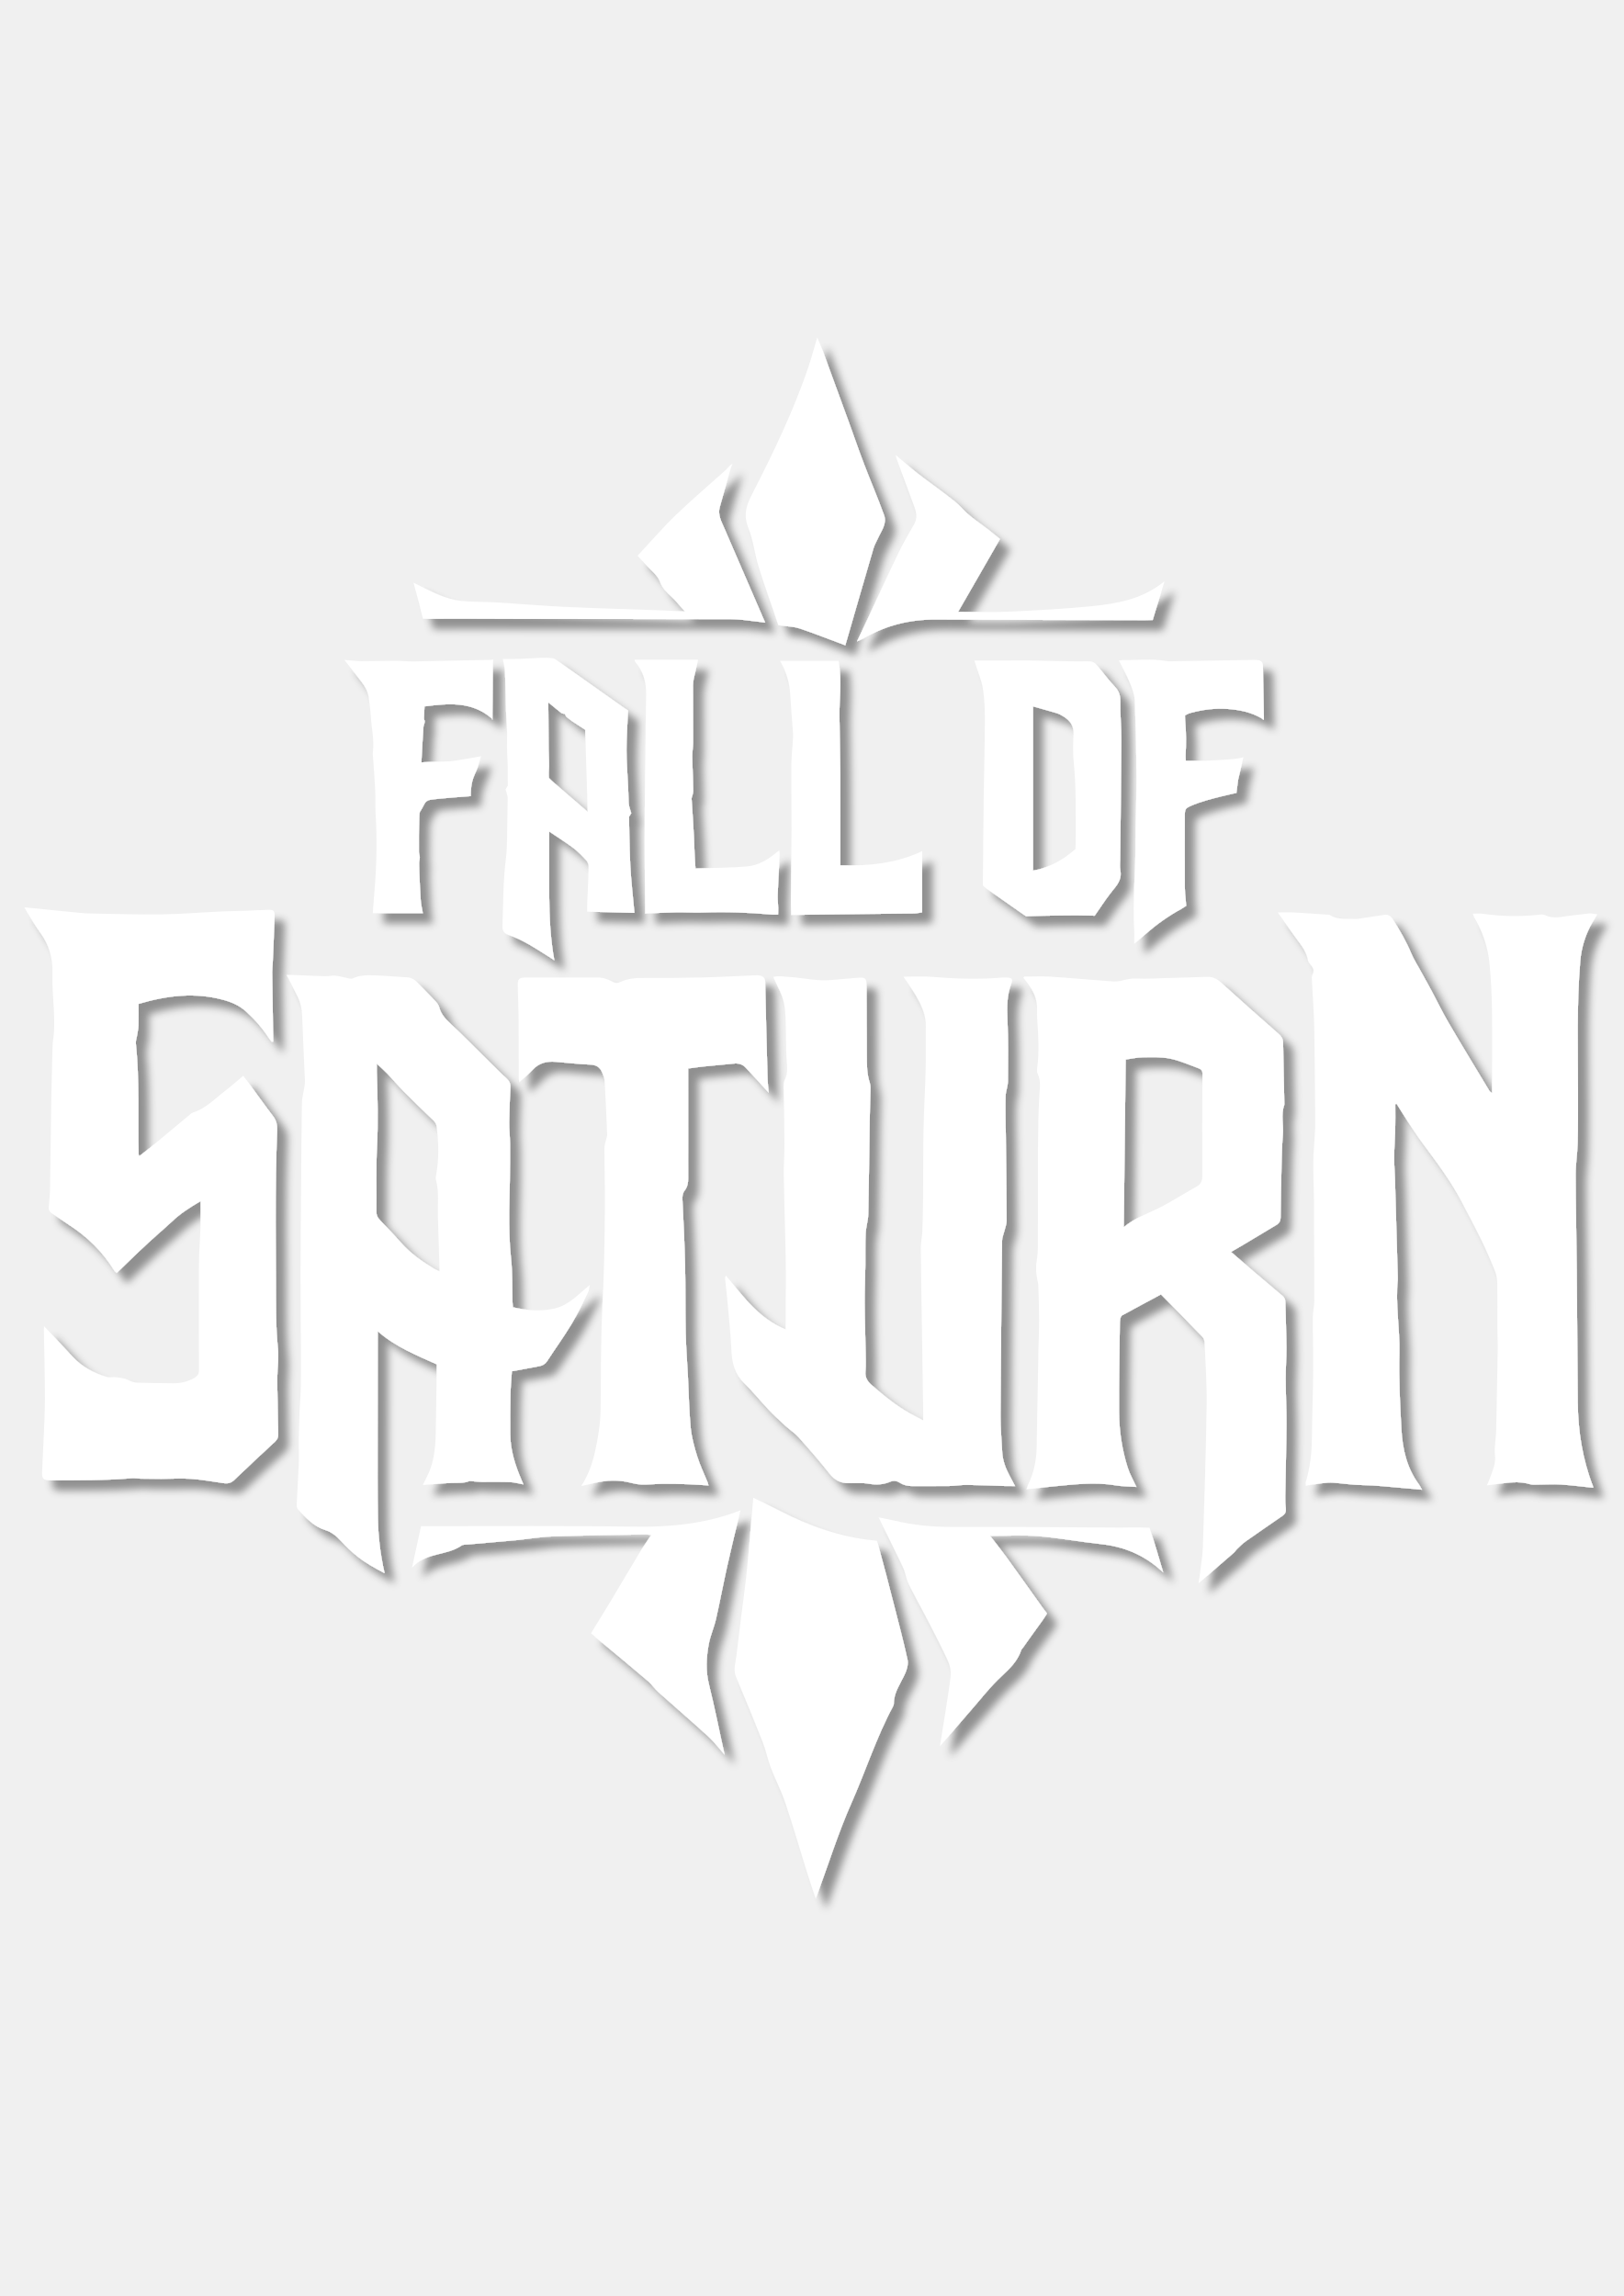
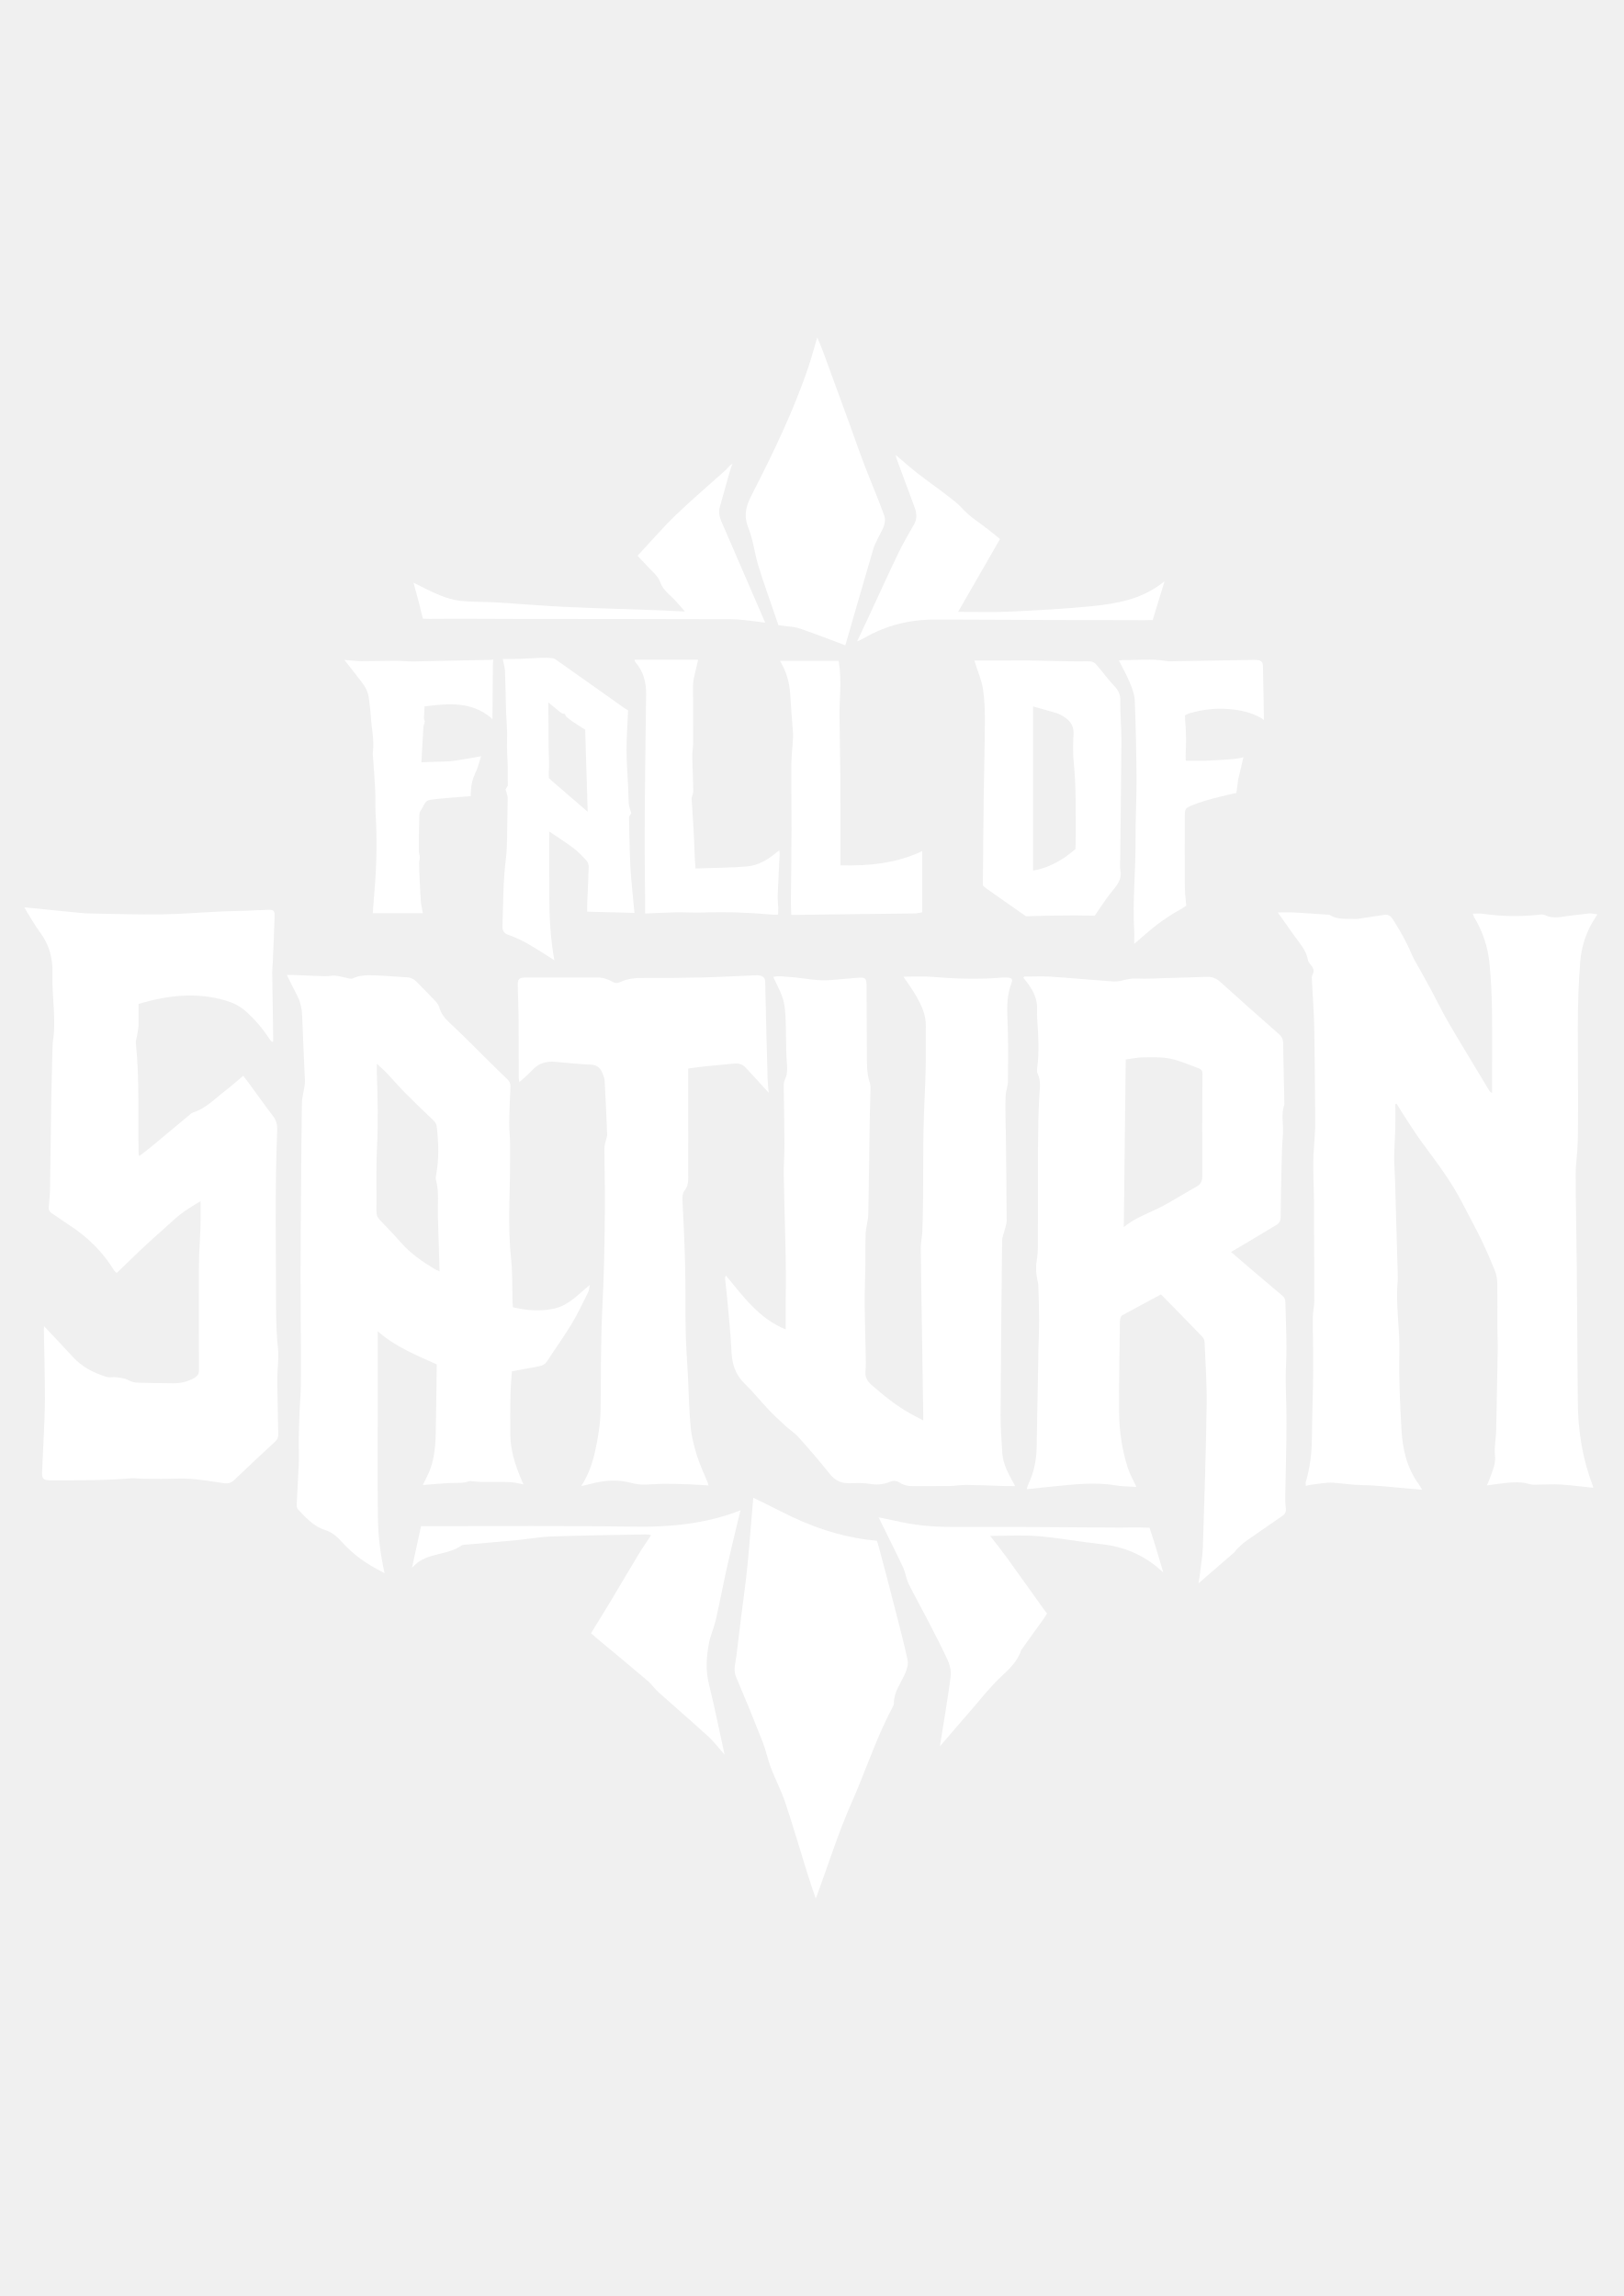
- <svg xmlns="http://www.w3.org/2000/svg" version="1.1" id="logo" style="z-index:30;width:100%;max-width:270px;position:absolute;filter:drop-shadow(5px 5px 2px rgb(0 0 0 / 0.4));opactity:0;" viewBox="0 0 793.701 1122.52">
+ <svg xmlns="http://www.w3.org/2000/svg" version="1.1" id="logo" viewBox="0 0 793.701 1122.52">
  <defs id="defs22">
    <clipPath clipPathUnits="userSpaceOnUse" id="clipPath34">
      <path d="M 0,841.89 H 595.276 V 0 H 0 Z" id="path32" />
    </clipPath>
    <clipPath clipPathUnits="userSpaceOnUse" id="clipPath118">
      <path d="M 0,595.276 H 841.89 V 0 H 0 Z" id="path116" />
    </clipPath>
    <clipPath clipPathUnits="userSpaceOnUse" id="clipPath202">
      <path d="M 0,841.89 H 595.276 V 0 H 0 Z" id="path200" />
    </clipPath>
  </defs>
  <g id="g26" transform="matrix(1.333333,0,0,-1.333333,0,1122.52)">
    <g id="g28">
      <g id="g30" clip-path="url(#clipPath34)">
        <g id="g36" transform="translate(511.54,436.9806)">
          <path d="m 0,0 c 0,-3.078 0.057,-6.158 -0.016,-9.234 -0.08,-3.379 -0.364,-6.754 -0.402,-10.133 -0.028,-2.531 0.224,-5.066 0.298,-7.6 0.357,-12.153 0.697,-24.306 1.042,-36.46 0.009,-0.307 0.03,-0.618 -0.001,-0.923 -0.923,-8.991 0.811,-17.917 0.583,-26.917 -0.235,-9.293 0.239,-18.618 0.751,-27.91 0.396,-7.191 1.941,-14.155 6.367,-20.143 0.393,-0.532 0.675,-1.146 1.184,-2.022 -2.485,0.222 -4.61,0.429 -6.739,0.599 -5.056,0.404 -10.111,1.037 -15.173,1.101 -3.552,0.045 -7.007,0.591 -10.506,0.864 -2.776,0.216 -5.622,-0.458 -8.434,-0.763 -0.526,-0.057 -1.039,-0.233 -1.725,-0.395 -0.03,0.527 -0.173,0.986 -0.06,1.369 1.527,5.191 2.202,10.482 2.25,15.897 0.072,8.313 0.407,16.623 0.48,24.935 0.059,6.538 -0.16,13.077 -0.146,19.615 0.005,1.984 0.547,3.967 0.551,5.95 0.021,9.009 -0.066,18.017 -0.106,27.025 -0.015,3.465 0.024,6.931 -0.023,10.397 -0.061,4.54 -0.28,9.08 -0.244,13.618 0.027,3.294 0.371,6.585 0.55,9.879 0.083,1.53 0.167,3.063 0.156,4.595 -0.093,11.549 -0.134,23.099 -0.351,34.646 -0.106,5.686 -0.563,11.364 -0.833,17.048 -0.039,0.836 -0.178,1.818 0.183,2.489 0.826,1.536 0.249,2.594 -0.716,3.707 -0.394,0.455 -0.836,1.003 -0.93,1.563 -0.65,3.915 -3.428,6.6 -5.512,9.676 -1.704,2.513 -3.513,4.953 -5.584,7.858 2.322,0 4.281,0.083 6.231,-0.018 3.839,-0.197 7.672,-0.495 11.507,-0.756 0.461,-0.032 1.014,0.058 1.363,-0.164 2.916,-1.854 6.197,-1.287 9.357,-1.44 1.042,-0.051 2.103,0.229 3.152,0.384 2.497,0.368 4.992,0.754 7.488,1.127 1.384,0.207 2.292,-0.379 3.047,-1.555 2.616,-4.078 5.015,-8.258 6.89,-12.743 0.794,-1.9 1.922,-3.662 2.917,-5.476 1.436,-2.618 2.919,-5.211 4.33,-7.842 2.138,-3.986 4.094,-8.077 6.376,-11.977 C 24.4,21.583 29.409,13.388 34.357,5.158 34.58,4.786 34.854,4.445 35.478,4.145 v 2.844 c 10e-4,9.238 0.103,18.476 -0.038,27.711 -0.085,5.606 -0.346,11.226 -0.892,16.804 -0.595,6.088 -2.458,11.85 -5.671,17.121 -0.184,0.301 -0.239,0.68 -0.434,1.26 1.32,0 2.46,0.139 3.557,-0.022 6.892,-1.013 13.79,-1.111 20.709,-0.35 0.68,0.074 1.49,0.176 2.052,-0.107 3.314,-1.667 6.643,-0.492 9.962,-0.179 2.14,0.202 4.266,0.566 6.409,0.74 0.852,0.07 1.731,-0.178 2.962,-0.324 C 73.349,68.45 72.81,67.638 72.321,66.796 69.74,62.348 68.24,57.579 67.813,52.432 66.464,36.217 67.005,19.976 67.003,3.742 c 0,-6.006 0.022,-12.014 -0.135,-18.016 -0.1,-3.832 -0.749,-7.658 -0.738,-11.485 0.031,-11.544 0.301,-23.087 0.409,-34.632 0.152,-16.32 0.21,-32.641 0.371,-48.961 0.105,-10.517 1.713,-20.781 5.545,-30.633 0.076,-0.196 0.073,-0.421 0.108,-0.643 -3.997,0.413 -7.946,0.935 -11.912,1.191 -2.746,0.176 -5.515,-0.025 -8.274,-0.03 -0.998,-0.002 -2.061,-0.135 -2.982,0.151 -4.048,1.254 -8.076,0.541 -12.114,0.067 -1.128,-0.132 -2.252,-0.303 -3.682,-0.498 0.492,1.219 0.939,2.239 1.319,3.284 0.902,2.488 1.964,4.826 1.628,7.72 -0.332,2.856 0.336,5.818 0.423,8.737 0.161,5.46 0.219,10.923 0.321,16.384 0.093,4.917 0.218,9.834 0.271,14.751 0.023,2.229 -0.131,4.459 -0.139,6.689 -0.02,5.468 0.053,10.937 -0.033,16.404 -0.024,1.504 -0.223,3.1 -0.774,4.482 -1.56,3.913 -3.233,7.791 -5.071,11.581 -2.209,4.554 -4.65,8.995 -6.963,13.5 -4.023,7.837 -9.314,14.823 -14.537,21.864 -2.008,2.706 -3.821,5.559 -5.678,8.376 C 3.029,-3.946 1.768,-1.868 0.472,0.188 0.314,0.125 0.157,0.063 0,0" style="fill:#FFFFFF;fill-opacity:1;fill-rule:nonzero;stroke:none" id="path38" />
        </g>
        <g id="g40" transform="translate(412.709,453.3859)">
          <path d="m 0,0 c -0.235,-20.567 -0.467,-40.739 -0.704,-61.44 4.013,3.307 8.511,4.845 12.737,6.933 4.739,2.343 9.17,5.304 13.821,7.841 1.723,0.939 2.228,2.073 2.217,4.004 -0.07,12.469 -0.019,24.938 0.07,37.408 0.008,1.192 -0.513,1.716 -1.423,2.042 C 23.263,-1.973 19.867,-0.4 16.303,0.321 13.038,0.982 9.582,0.836 6.213,0.795 4.119,0.769 2.03,0.275 0,0 m -37.152,30.417 c 3.214,0 6.441,0.174 9.643,-0.035 7.514,-0.49 15.014,-1.199 22.526,-1.733 1.336,-0.095 2.752,0.043 4.041,0.398 1.713,0.471 3.34,0.746 5.169,0.647 3.37,-0.183 6.765,0.077 10.15,0.169 5.08,0.138 10.16,0.254 15.237,0.455 2.05,0.081 3.641,-0.562 5.187,-1.966 7.005,-6.363 14.09,-12.64 21.203,-18.881 1.068,-0.937 1.684,-1.86 1.706,-3.307 0.115,-7.379 0.294,-14.758 0.448,-22.136 0.005,-0.231 0.041,-0.482 -0.033,-0.689 -1.285,-3.588 -0.185,-7.284 -0.499,-10.922 -0.311,-3.598 -0.392,-7.219 -0.48,-10.832 -0.16,-6.465 -0.28,-12.931 -0.343,-19.398 -0.014,-1.314 -0.496,-2.201 -1.573,-2.845 -4.148,-2.486 -8.293,-4.977 -12.446,-7.456 -1.317,-0.787 -2.651,-1.545 -4.18,-2.434 2.848,-2.451 5.564,-4.806 8.299,-7.14 3.511,-2.994 7.026,-5.982 10.564,-8.943 0.779,-0.652 1.055,-1.406 1.075,-2.406 0.108,-5.536 0.347,-11.071 0.388,-16.609 0.028,-3.763 -0.294,-7.528 -0.28,-11.292 0.024,-5.617 0.328,-11.234 0.292,-16.85 -0.054,-8.695 -0.306,-17.39 -0.444,-26.085 -0.024,-1.536 -0.008,-3.09 0.193,-4.608 0.163,-1.238 -0.197,-2.117 -1.165,-2.789 -4.482,-3.11 -8.993,-6.18 -13.449,-9.329 -1.166,-0.824 -2.189,-1.856 -3.238,-2.836 -0.445,-0.415 -0.729,-1.008 -1.186,-1.406 -4.225,-3.68 -8.472,-7.337 -12.963,-11.215 0.16,1.008 0.32,1.832 0.417,2.664 0.418,3.582 1.067,7.159 1.183,10.751 0.561,17.305 1.116,34.613 1.379,51.924 0.116,7.676 -0.442,15.363 -0.759,23.043 -0.028,0.697 -0.354,1.541 -0.833,2.037 -4.957,5.144 -9.973,10.231 -15.144,15.508 -4.765,-2.556 -9.495,-5.072 -14.191,-7.649 -0.375,-0.206 -0.652,-0.801 -0.745,-1.261 -0.15,-0.747 -0.14,-1.532 -0.148,-2.302 -0.115,-10.697 -0.366,-21.396 -0.277,-32.094 0.057,-6.851 1.079,-13.641 3.157,-20.196 0.755,-2.383 2.05,-4.593 3.197,-7.094 -2.652,0.19 -5.252,0.168 -7.778,0.594 -7.62,1.286 -15.173,0.31 -22.741,-0.403 -3.12,-0.294 -6.235,-0.648 -9.706,-1.012 0.283,0.908 0.372,1.398 0.58,1.829 2.034,4.223 2.977,8.694 3.062,13.36 0.222,12.159 0.431,24.318 0.66,36.476 0.063,3.388 0.259,6.774 0.247,10.16 -0.014,4.291 -0.165,8.581 -0.291,12.871 -0.021,0.683 -0.203,1.364 -0.341,2.038 -0.462,2.273 -0.697,4.518 -0.274,6.863 0.366,2.028 0.438,4.129 0.445,6.198 0.039,11.63 -0.031,23.261 0.04,34.89 0.04,6.617 0.117,13.242 0.51,19.844 0.159,2.691 0.627,5.262 -0.637,7.819 -0.311,0.63 -0.242,1.525 -0.142,2.27 0.776,5.838 0.389,11.67 0.007,17.506 -0.08,1.228 -0.137,2.467 -0.072,3.693 0.196,3.667 -1.258,6.733 -3.355,9.581 -0.536,0.727 -1.109,1.426 -1.664,2.139 0.124,0.142 0.248,0.284 0.372,0.426" style="fill:#FFFFFF;fill-opacity:1;fill-rule:nonzero;stroke:none" id="path42" />
        </g>
        <g id="g44" transform="translate(16.1504,355.6036)">
          <path d="m 0,0 c 3.603,-3.838 7.065,-7.428 10.413,-11.12 3.424,-3.777 7.745,-6.017 12.509,-7.469 1.127,-0.344 2.452,0.025 3.66,-0.136 1.414,-0.187 2.932,-0.338 4.159,-0.978 1.209,-0.63 2.359,-0.993 3.681,-1.014 4.308,-0.068 8.616,-0.21 12.924,-0.215 2.716,-0.004 5.331,0.569 7.728,1.948 1.148,0.66 1.736,1.465 1.728,2.936 -0.069,12.859 -0.099,25.719 -0.018,38.577 0.03,4.762 0.434,9.52 0.584,14.282 0.089,2.831 0.016,5.668 0.016,9.038 -4.053,-2.37 -7.483,-4.598 -10.492,-7.47 -1.886,-1.8 -3.892,-3.474 -5.826,-5.224 -1.937,-1.754 -3.874,-3.509 -5.77,-5.305 -2.893,-2.744 -5.75,-5.524 -8.673,-8.336 -0.456,0.435 -0.725,0.605 -0.874,0.848 -4.247,6.95 -9.906,12.487 -16.747,16.866 -2.068,1.324 -4.025,2.823 -6.104,4.13 -1.004,0.633 -1.269,1.41 -1.17,2.501 0.191,2.143 0.424,4.29 0.461,6.439 0.191,11.31 0.315,22.622 0.488,33.933 0.071,4.614 0.2,9.227 0.312,13.84 0.042,1.753 0.109,3.504 0.162,5.256 0.005,0.154 -0.026,0.312 0,0.461 1.46,8.421 -0.32,16.833 -0.057,25.235 0.179,5.731 -1.111,10.749 -4.527,15.337 -1.741,2.339 -3.174,4.909 -4.737,7.38 -0.31,0.49 -0.578,1.009 -1.044,1.831 5.846,-0.578 11.335,-1.132 16.826,-1.658 2.371,-0.227 4.745,-0.526 7.122,-0.573 8.849,-0.174 17.701,-0.431 26.547,-0.321 6.991,0.086 13.975,0.688 20.965,1.016 3.381,0.159 6.769,0.199 10.153,0.319 2.612,0.092 5.222,0.279 7.834,0.319 1.935,0.03 2.351,-0.335 2.293,-2.298 -0.172,-5.842 -0.451,-11.681 -0.697,-17.521 -0.042,-0.997 -0.195,-1.993 -0.183,-2.988 0.103,-7.849 0.233,-15.699 0.352,-23.547 0.01,-0.648 10e-4,-1.296 10e-4,-1.944 -0.152,-0.04 -0.305,-0.08 -0.458,-0.119 -0.315,0.368 -0.68,0.703 -0.938,1.107 -2.379,3.722 -5.249,7.031 -8.505,9.994 -2.312,2.103 -5.088,3.377 -8.092,4.219 -10.587,2.965 -20.959,1.688 -31.356,-1.399 0,-2.701 0.054,-5.304 -0.024,-7.903 -0.036,-1.211 -0.32,-2.415 -0.506,-3.62 -0.152,-0.985 -0.556,-1.991 -0.456,-2.947 1.422,-13.583 0.681,-27.218 1.02,-40.825 0.003,-0.115 0.135,-0.228 0.287,-0.467 1.444,1.125 2.908,2.209 4.31,3.369 4.681,3.877 9.339,7.783 14.012,11.67 0.411,0.341 0.835,0.749 1.323,0.902 4.718,1.476 8.003,5.071 11.767,7.942 2.238,1.707 4.334,3.599 6.635,5.527 0.601,-0.783 1.255,-1.6 1.873,-2.444 3.044,-4.154 6.022,-8.359 9.143,-12.454 1.214,-1.592 1.504,-3.264 1.435,-5.165 C 85.28,66.612 85.118,61.46 85.04,56.308 84.948,50.227 84.926,44.144 84.927,38.062 84.928,30.994 84.978,23.928 85.023,16.86 85.077,8.486 84.883,0.116 85.768,-8.248 c 0.368,-3.478 -0.212,-7.048 -0.255,-10.576 -0.036,-2.995 0.082,-5.991 0.132,-8.988 0.066,-3.925 0.097,-7.852 0.22,-11.776 0.037,-1.188 -0.374,-2.014 -1.229,-2.806 -4.966,-4.6 -9.938,-9.195 -14.801,-13.902 -1.195,-1.157 -2.368,-1.504 -3.921,-1.277 -4.028,0.588 -8.051,1.312 -12.103,1.601 -3.589,0.257 -7.215,-0.017 -10.824,-0.024 -2.524,-0.004 -5.048,0.033 -7.571,0.083 -1.074,0.02 -2.157,0.257 -3.216,0.165 -9.741,-0.842 -19.504,-0.747 -29.265,-0.797 -0.385,-0.002 -0.771,0.001 -1.154,0.034 -2.043,0.178 -2.562,0.676 -2.5,2.763 0.102,3.459 0.33,6.913 0.466,10.372 0.221,5.61 0.575,11.223 0.575,16.834 C 0.323,-18.021 0.067,-9.501 -0.076,-0.98 -0.08,-0.754 -0.042,-0.526 0,0" style="fill:#FFFFFF;fill-opacity:1;fill-rule:nonzero;stroke:none" id="path46" />
        </g>
        <g id="g48" transform="translate(138.144,451.838)">
          <path d="m 0,0 c 0,-1.409 -0.023,-2.221 0.003,-3.032 0.297,-9.141 0.541,-18.27 0.077,-27.428 -0.401,-7.904 -0.127,-15.842 -0.214,-23.764 -0.014,-1.253 0.363,-2.15 1.229,-3.042 2.623,-2.701 5.228,-5.425 7.712,-8.254 3.5,-3.986 7.758,-6.973 12.253,-9.676 0.559,-0.335 1.18,-0.566 1.949,-0.928 -0.214,6.925 -0.439,13.606 -0.619,20.289 -0.119,4.439 0.485,8.913 -0.712,13.303 -0.155,0.563 -0.044,1.234 0.07,1.832 1.093,5.725 0.891,11.463 0.285,17.218 -0.119,1.137 -0.483,1.966 -1.341,2.776 -3.632,3.429 -7.219,6.908 -10.734,10.455 C 7.855,-8.129 5.946,-5.818 3.89,-3.649 2.804,-2.504 1.59,-1.482 0,0 m -33.008,32.554 c 1.014,0 1.756,0.025 2.494,-0.004 3.843,-0.151 7.684,-0.348 11.527,-0.455 1.22,-0.034 2.456,0.293 3.668,0.212 1.272,-0.085 2.521,-0.478 3.785,-0.704 0.884,-0.159 1.961,-0.649 2.634,-0.328 2.937,1.406 6.022,1.182 9.077,1.091 C 3.788,32.258 7.39,31.875 11,31.701 c 1.584,-0.077 2.748,-0.758 3.805,-1.869 2.07,-2.177 4.237,-4.26 6.292,-6.45 0.723,-0.77 1.535,-1.66 1.786,-2.631 0.651,-2.515 2.173,-4.229 4.034,-5.955 4.683,-4.345 9.146,-8.927 13.702,-13.41 2.304,-2.268 4.566,-4.585 6.951,-6.764 0.995,-0.91 1.494,-1.817 1.429,-3.176 -0.208,-4.305 -0.409,-8.613 -0.461,-12.922 -0.032,-2.604 0.299,-5.211 0.321,-7.817 0.039,-4.464 -0.011,-8.929 -0.072,-13.393 -0.053,-3.845 -0.226,-7.691 -0.249,-11.538 -0.034,-5.766 0.064,-11.511 0.688,-17.275 0.569,-5.263 0.375,-10.606 0.526,-15.914 0.018,-0.601 0.094,-1.199 0.149,-1.877 5.147,-1.185 10.178,-1.631 15.337,-0.429 5.353,1.247 8.66,5.282 12.831,8.573 -0.195,-0.9 -0.218,-1.885 -0.616,-2.684 -1.948,-3.911 -3.805,-7.889 -6.057,-11.623 -2.774,-4.598 -5.939,-8.958 -8.862,-13.469 -0.734,-1.132 -1.646,-1.741 -2.932,-1.973 -3.319,-0.597 -6.63,-1.235 -10.082,-1.882 -0.181,-2.911 -0.452,-5.735 -0.51,-8.563 -0.099,-4.85 -0.115,-9.704 -0.072,-14.555 0.051,-5.868 1.797,-11.339 4.1,-16.665 0.208,-0.48 0.41,-0.963 0.718,-1.687 -1.771,0.315 -3.328,0.776 -4.9,0.834 -3.447,0.126 -6.901,0.035 -10.353,0.062 -0.912,0.007 -1.823,0.128 -2.735,0.187 -0.68,0.044 -1.442,0.287 -2.024,0.065 -2.089,-0.797 -4.23,-0.535 -6.371,-0.621 -3.437,-0.138 -6.866,-0.479 -10.501,-0.751 0.499,1.019 0.944,1.976 1.432,2.909 2.599,4.981 3.177,10.391 3.295,15.872 0.181,8.461 0.257,16.926 0.379,25.452 -7.37,3.34 -15.004,6.318 -21.621,12.139 0,-1.113 0,-1.761 -0.001,-2.41 -0.015,-12.168 -0.043,-24.336 -0.041,-36.503 0.002,-9.925 -0.057,-19.852 0.097,-29.775 0.102,-6.608 0.907,-13.165 2.453,-20.031 -3.671,1.918 -6.993,3.771 -9.968,6.133 -2.159,1.714 -4.188,3.638 -6.037,5.683 -1.645,1.818 -3.412,3.279 -5.772,4.008 -4.24,1.307 -7.065,4.518 -9.977,7.579 -0.365,0.384 -0.52,1.132 -0.494,1.698 0.232,5.071 0.591,10.138 0.779,15.21 0.113,3.065 -0.066,6.139 -0.014,9.206 0.062,3.688 0.207,7.374 0.359,11.059 0.107,2.61 0.379,5.216 0.409,7.826 0.065,5.467 0.036,10.937 0.015,16.404 -0.031,8.15 -0.126,16.299 -0.123,24.449 0.004,8.616 0.08,17.232 0.145,25.847 0.092,12.391 0.163,24.781 0.349,37.17 0.03,2.036 0.622,4.062 0.924,6.097 0.112,0.746 0.218,1.508 0.186,2.257 -0.33,7.916 -0.737,15.828 -1.013,23.746 -0.09,2.591 -0.588,5.011 -1.775,7.311 -1.233,2.388 -2.418,4.802 -3.866,7.689" style="fill:#FFFFFF;fill-opacity:1;fill-rule:nonzero;stroke:none" id="path50" />
        </g>
        <g id="g52" transform="translate(372.1533,296.9835)">
          <path d="m 0,0 c -1.44,0 -2.428,-0.024 -3.414,0.005 -4.765,0.14 -9.528,0.36 -14.294,0.415 -2.145,0.024 -4.29,-0.368 -6.438,-0.4 -4.465,-0.067 -8.933,0.01 -13.399,-0.034 -1.665,-0.015 -3.207,0.282 -4.61,1.188 -1.17,0.756 -2.339,0.969 -3.699,0.393 -2.457,-1.038 -4.953,-1.217 -7.655,-0.739 -2.47,0.437 -5.064,0.201 -7.603,0.214 -2.882,0.015 -5.039,1.129 -6.885,3.464 -3.62,4.58 -7.456,8.995 -11.344,13.351 -1.421,1.593 -3.29,2.778 -4.877,4.233 -2.089,1.915 -4.18,3.839 -6.128,5.893 -3.018,3.184 -5.758,6.648 -8.908,9.688 -3.421,3.302 -4.518,7.236 -4.732,11.809 -0.298,6.368 -0.985,12.717 -1.543,19.072 -0.222,2.523 -0.561,5.037 -0.808,7.559 -0.032,0.329 0.168,0.682 0.284,1.109 6.386,-7.641 12.085,-15.779 21.927,-19.773 0,2.062 -0.006,3.877 0.001,5.693 0.02,6.386 0.151,12.775 0.044,19.159 -0.175,10.54 -0.556,21.075 -0.739,31.615 -0.066,3.827 0.288,7.661 0.272,11.491 -0.029,6.926 -0.206,13.85 -0.283,20.775 -0.01,0.906 -0.035,1.942 0.362,2.7 1.343,2.567 0.823,5.194 0.681,7.87 -0.219,4.146 -0.144,8.308 -0.279,12.46 -0.118,3.605 -0.153,7.254 -1.472,10.674 -0.877,2.274 -2.03,4.441 -3.132,6.813 2.018,0.472 4.042,0.093 6.056,-0.03 5.034,-0.308 9.992,-1.61 15.089,-1.125 3.135,0.298 6.275,0.561 9.415,0.817 3.304,0.271 3.643,-0.011 3.663,-3.262 0.051,-8.313 0.062,-16.626 0.103,-24.94 0.017,-3.451 -0.06,-6.894 1.07,-10.259 0.399,-1.187 0.245,-2.584 0.224,-3.883 -0.053,-3.463 -0.207,-6.925 -0.26,-10.389 -0.17,-11.313 -0.262,-22.63 -0.513,-33.942 -0.053,-2.358 -0.848,-4.694 -0.958,-7.055 -0.18,-3.834 -0.045,-7.682 -0.098,-11.523 -0.064,-4.615 -0.283,-9.231 -0.26,-13.845 0.032,-6.073 0.251,-12.143 0.355,-18.215 0.04,-2.384 0.135,-4.782 -0.07,-7.15 -0.183,-2.114 0.812,-3.587 2.2,-4.793 4.462,-3.878 9.034,-7.628 14.23,-10.518 1.452,-0.808 2.939,-1.553 4.736,-2.497 0,1.176 0.009,1.926 -0.002,2.675 -0.154,10.389 -0.307,20.779 -0.465,31.169 -0.15,9.773 -0.345,19.545 -0.424,29.318 -0.017,2.057 0.494,4.112 0.576,6.176 0.159,3.991 0.226,7.987 0.26,11.981 0.073,8.468 0.008,16.937 0.174,25.402 0.143,7.356 0.6,14.706 0.781,22.062 0.131,5.306 -0.02,10.618 0.057,15.926 0.056,4.024 -1.587,7.482 -3.487,10.821 -1.431,2.516 -3.185,4.849 -4.719,7.15 3.382,0 6.944,0.237 10.463,-0.047 8.297,-0.67 16.582,-1.001 24.89,-0.324 0.995,0.081 2.006,0.123 2.998,0.041 1.41,-0.117 1.773,-0.685 1.264,-1.985 -1.694,-4.328 -1.681,-8.771 -1.475,-13.356 0.34,-7.529 0.237,-15.082 0.179,-22.624 -0.015,-1.816 -0.798,-3.62 -0.858,-5.443 -0.127,-3.828 -0.01,-7.664 0.01,-11.496 0.002,-0.308 0.05,-0.615 0.054,-0.922 0.122,-11.086 0.272,-22.171 0.317,-33.257 C -3.09,96.03 -3.658,94.702 -3.974,93.379 -4.236,92.272 -4.747,91.174 -4.76,90.068 -4.995,68.667 -5.216,47.266 -5.329,25.864 -5.353,21.408 -4.944,16.949 -4.718,12.492 -4.562,9.436 -3.517,6.643 -2.117,3.962 -1.519,2.815 -0.898,1.68 0,0" style="fill:#FFFFFF;fill-opacity:1;fill-rule:nonzero;stroke:none" id="path54" />
        </g>
        <g id="g56" transform="translate(190.4214,445.0939)">
          <path d="m 0,0 c -0.123,0.663 -0.242,1.009 -0.243,1.356 -0.025,7.699 -0.004,15.397 -0.063,23.096 -0.028,3.613 -0.248,7.224 -0.302,10.838 -0.039,2.605 0.466,3.069 3.114,3.072 8.626,0.011 17.252,-0.022 25.878,0.022 2.076,0.011 3.956,-0.554 5.704,-1.557 0.974,-0.558 1.855,-0.635 2.828,-0.158 2.921,1.432 6.029,1.563 9.221,1.545 7.006,-0.041 14.015,0.01 21.02,0.179 6.382,0.153 12.759,0.515 19.138,0.772 0.613,0.025 1.248,0.05 1.84,-0.077 1.236,-0.266 1.947,-0.903 1.977,-2.365 0.25,-11.848 0.562,-23.695 0.882,-35.541 0.041,-1.528 0.235,-3.052 0.399,-5.078 -0.624,0.687 -0.934,1.03 -1.246,1.372 C 87.718,0.136 85.325,2.832 82.841,5.44 81.783,6.551 80.333,6.947 78.809,6.813 75.061,6.484 71.315,6.125 67.573,5.737 65.754,5.548 63.944,5.27 61.872,4.999 c 0,-0.851 0,-1.595 10e-4,-2.339 0.006,-8.152 0.017,-16.304 0.018,-24.456 0.001,-4.467 -0.053,-8.934 -0.002,-13.401 0.019,-1.676 -0.248,-3.19 -1.305,-4.541 -0.791,-1.012 -0.872,-2.15 -0.804,-3.463 0.414,-8.068 0.795,-16.141 0.98,-24.216 0.187,-8.159 0.044,-16.327 0.218,-24.486 0.113,-5.302 0.545,-10.596 0.814,-15.895 0.32,-6.297 0.405,-12.616 1.01,-18.885 0.343,-3.556 1.313,-7.097 2.385,-10.525 1.027,-3.286 2.554,-6.415 3.853,-9.616 0.109,-0.272 0.151,-0.57 0.278,-1.062 -2.638,0.157 -5.131,0.352 -7.628,0.44 -2.995,0.106 -5.994,0.185 -8.99,0.159 -2.693,-0.024 -5.39,-0.362 -8.075,-0.264 -1.812,0.067 -3.603,0.655 -5.405,1.004 -4.477,0.868 -8.871,0.369 -13.226,-0.802 -0.911,-0.244 -1.84,-0.424 -3.308,-0.759 2.67,4.262 4.097,8.368 5.041,12.641 1.144,5.185 2.003,10.392 2.046,15.743 0.102,12.7 0.036,25.414 0.687,38.09 0.621,12.077 0.793,24.149 0.886,36.229 0.054,7.076 -0.176,14.154 -0.184,21.231 -10e-4,1.174 0.477,2.35 0.735,3.525 0.097,0.441 0.299,0.885 0.281,1.321 C 31.901,-12.72 31.636,-6.112 31.256,0.49 31.193,1.593 30.693,2.705 30.239,3.745 29.466,5.51 28.153,6.323 26.101,6.412 21.805,6.6 17.521,7.071 13.235,7.444 10.008,7.724 7.17,7.044 4.864,4.544 3.431,2.99 1.774,1.642 0,0" style="fill:#FFFFFF;fill-opacity:1;fill-rule:nonzero;stroke:none" id="path58" />
        </g>
        <g id="g60" transform="translate(215.4585,544.2335)">
          <path d="m 0,0 c -0.29,9.5 -0.572,19 -0.877,28.5 -0.025,0.761 -0.028,1.56 -0.028,1.56 0,0 -1.588,1.07 -2.843,1.842 -1.636,1.006 -2.668,1.754 -4.093,2.937 -0.13,0.108 -0.506,1.022 -0.506,1.022 l -1.079,0.198 c 0,0 -2.144,1.621 -3.244,2.594 -0.333,0.294 -1.754,1.45 -1.754,1.45 0,0 -0.002,-1.16 0,-1.526 0.025,-5.224 0.06,-10.449 0.112,-15.674 0.028,-2.766 0.312,-5.552 0.055,-8.289 -0.065,-0.692 0.042,-2.232 0.042,-2.232 0,0 0.598,-0.644 1.181,-1.143 C -8.673,7.511 -4.344,3.748 0,0 m -31.148,56.033 c 2.051,0 3.959,-0.054 5.861,0.013 2.764,0.098 5.522,0.324 8.285,0.412 1.427,0.045 2.878,0.027 4.283,-0.191 0.7,-0.109 1.351,-0.688 1.973,-1.128 8.094,-5.716 16.178,-11.447 24.268,-17.168 0.433,-0.306 0.9,-0.562 1.291,-0.803 -0.21,-4.919 -0.576,-9.74 -0.576,-14.561 0,-4.53 0.4,-9.061 0.595,-13.592 0.085,-1.986 0.151,-3.973 0.208,-5.961 0.024,-0.858 0.932,-3.583 0.932,-3.583 L 15.16,-1.795 c 0,0 0.155,-11.878 0.465,-17.805 0.305,-5.823 0.996,-11.626 1.52,-17.483 -5.636,0.148 -11.332,0.297 -17.348,0.455 0,0.676 -0.03,1.568 0.006,2.457 0.192,4.696 0.445,9.391 0.562,14.089 0.018,0.709 -0.365,1.716 -0.848,2.236 -1.51,1.628 -3.063,3.266 -4.829,4.593 -2.86,2.148 -5.903,4.051 -8.796,6.008 0,-7.923 -0.041,-15.745 0.011,-23.567 0.052,-7.731 0.405,-15.449 1.869,-23.656 -1.001,0.655 -1.462,0.968 -1.934,1.264 -4.804,3.024 -9.516,6.231 -14.946,8.081 -1.669,0.569 -2.182,1.587 -2.126,3.298 0.265,8.144 0.206,16.298 1.223,24.41 0.363,2.892 0.432,5.831 0.477,8.75 0.073,4.65 0.156,9.301 0.201,13.952 0.005,0.56 -0.78,2.926 -0.78,2.926 l 0.808,1.344 c 0,0 0.002,4.628 -0.023,6.942 -0.034,3.21 -0.369,6.405 -0.238,9.645 0.151,3.751 -0.264,7.523 -0.378,11.287 -0.141,4.683 -0.173,9.371 -0.369,14.052 -0.06,1.418 -0.505,2.82 -0.835,4.55" style="fill:#FFFFFF;fill-opacity:1;fill-rule:nonzero;stroke:none" id="path62" />
        </g>
        <g id="g64" transform="translate(378.7314,582.8698)">
          <path d="m 0,0 v -60.198 c 4.338,0.725 7.898,2.434 11.258,4.594 1.535,0.987 4.292,3.294 4.292,3.294 0,0 0.118,3.287 0.101,4.974 -0.002,0.154 -10e-4,0.308 -10e-4,0.461 -0.034,8.836 0.157,17.672 -0.742,26.493 -0.341,3.345 -0.246,6.759 -0.065,10.126 0.207,3.875 -2.032,5.833 -5.086,7.328 C 9.413,-2.76 9.064,-2.589 8.699,-2.483 5.994,-1.701 3.284,-0.935 0,0 m -21.509,16.815 c 3.817,0 7.5,-0.006 11.185,0.002 2.68,0.006 5.362,0.065 8.042,0.038 2.995,-0.028 5.989,-0.142 8.984,-0.191 4.461,-0.074 8.925,-0.227 13.382,-0.124 1.401,0.032 2.362,-0.282 3.19,-1.316 0.527,-0.66 1.094,-1.287 1.634,-1.937 1.613,-1.941 3.113,-3.992 4.864,-5.799 1.534,-1.584 2.273,-3.165 2.226,-5.486 -0.097,-4.83 0.418,-9.669 0.394,-14.502 -0.076,-14.536 -0.289,-29.071 -0.444,-43.605 -0.014,-1.309 -0.196,-2.658 0.056,-3.917 0.54,-2.696 -0.514,-4.663 -2.17,-6.671 -2.198,-2.663 -4.175,-5.521 -6.099,-8.394 -0.417,-0.623 -1.14,-1.66 -1.14,-1.66 0,0 -1.373,0.016 -2.221,0.04 -5.451,0.159 -10.911,0.007 -16.368,-0.061 -1.768,-0.022 -6.546,-0.186 -6.546,-0.186 0,0 -0.564,0.366 -1.274,0.854 -4.429,3.047 -8.789,6.192 -13.201,9.264 -0.548,0.381 -1.345,1.126 -1.345,1.126 0,0 -0.029,1.092 -0.024,1.611 0.097,10.155 0.156,20.31 0.287,30.465 0.121,9.379 0.4,18.757 0.44,28.135 0.017,3.984 -0.099,8.015 -0.709,11.938 -0.488,3.139 -1.815,6.146 -2.77,9.211 -0.11,0.355 -0.226,0.707 -0.373,1.165" style="fill:#FFFFFF;fill-opacity:1;fill-rule:nonzero;stroke:none" id="path66" />
        </g>
        <g id="g68" transform="translate(415.8105,495.776)">
          <path d="m 0,0 c 0,1.674 0.082,3.409 -0.013,5.133 -0.6,10.925 0.588,21.82 0.508,32.739 -0.054,7.459 0.397,14.922 0.359,22.382 -0.05,9.688 -0.254,19.38 -0.639,29.06 -0.088,2.223 -0.993,4.483 -1.861,6.587 -1.104,2.682 -2.552,5.223 -3.948,8.014 0.407,0.052 0.882,0.172 1.356,0.166 5.29,-0.074 10.592,0.601 15.874,-0.339 1.27,-0.226 2.611,-0.088 3.919,-0.067 9.153,0.145 18.306,0.305 27.46,0.456 0.691,0.012 1.387,0.019 2.076,-0.033 1.333,-0.1 2.096,-0.714 2.117,-2.183 0.089,-6.149 0.23,-12.297 0.346,-18.446 0.004,-0.223 0,-1.378 0,-1.378 0,0 -0.741,0.583 -0.963,0.711 -3.746,2.155 -7.804,2.98 -12.09,3.327 -4.756,0.384 -9.32,-0.208 -13.878,-1.44 -0.881,-0.238 -1.996,-0.89 -1.996,-0.89 0,0 0.002,-1.271 0.077,-2.062 0.39,-4.151 0.391,-8.314 0.155,-12.476 -0.039,-0.691 0.038,-1.354 0.083,-2.103 2.503,0 4.861,-0.06 7.213,0.015 2.763,0.09 5.524,0.283 8.283,0.46 1.07,0.068 2.134,0.213 3.2,0.33 1.235,0.136 2.411,0.507 2.411,0.507 l -1.925,-8.241 -0.645,-4.866 c 0,0 -10.789,-2.249 -15.903,-4.394 -2.945,-1.235 -3.018,-1.322 -3.019,-4.591 -0.002,-8.535 -0.027,-17.07 0.017,-25.605 0.009,-1.6 0.169,-3.192 0.333,-4.783 0.072,-0.691 0.167,-1.983 0.167,-1.983 0,0 -1.176,-0.84 -1.91,-1.239 C 12.487,10.223 8.187,7.126 4.173,3.629 2.813,2.443 1.449,1.26 0,0" style="fill:#FFFFFF;fill-opacity:1;fill-rule:nonzero;stroke:none" id="path70" />
        </g>
        <g id="g72" transform="translate(178.4731,599.9044)">
          <path d="m 0,0 c -0.537,0.028 -18.381,-0.409 -26.764,-0.551 -2.301,-0.039 -4.607,0.242 -6.911,0.242 -4.074,-0.001 -8.149,-0.166 -12.222,-0.14 -2.063,0.012 -4.124,0.292 -6.311,0.46 2.155,-2.758 4.194,-5.35 6.214,-7.957 1.431,-1.846 2.533,-3.843 2.778,-6.227 0.22,-2.138 0.571,-4.266 0.689,-6.409 0.246,-4.437 1.344,-8.825 0.756,-13.314 -0.098,-0.75 0.045,-1.534 0.096,-2.3 0.26,-3.91 0.585,-7.817 0.771,-11.73 0.132,-2.766 -0.039,-5.549 0.129,-8.312 0.579,-9.547 0.402,-19.075 -0.425,-28.598 -0.231,-2.653 -0.394,-5.311 -0.592,-8.029 h 18.338 c -0.283,1.707 -0.666,3.211 -0.761,4.732 -0.216,3.445 -0.395,6.891 -0.527,10.337 -0.029,1.046 -0.055,2.092 -0.077,3.139 -0.017,0.804 0.264,1.52 0.252,2.324 -0.009,0.615 -0.312,1.317 -0.318,1.932 -0.04,4.047 -0.007,8.097 0.115,12.149 0.015,0.343 0.022,0.686 0.039,1.029 0.001,0.025 -0.006,0.06 -0.007,0.089 0.001,0.035 0.002,0.071 0.003,0.105 0.017,0.509 0.072,1.165 0.305,1.487 1.43,1.97 1.449,3.85 3.6,4.238 2.725,0.491 14.954,1.362 14.954,1.362 0,0 -0.113,2.535 0.531,5.339 0.419,1.824 1.554,3.945 1.892,4.928 0.564,1.639 1.349,4.36 1.349,4.36 0,0 -9.159,-1.666 -11.235,-1.832 -2.108,-0.168 -7.857,-0.199 -10.64,-0.405 0.181,3.991 0.484,8.607 0.748,12.988 0.039,0.652 0.446,1.321 0.483,1.96 0.024,0.41 -0.322,0.794 -0.3,1.196 0.085,1.528 0.159,2.995 0.215,4.361 8.75,1.126 17.268,1.926 24.553,-4.328 0.259,-0.255 0.34,-0.59 0.34,-0.59 0,0 0.155,13.523 0.16,19.756 10e-4,0.944 0.145,2.327 0.145,2.327 C 2.365,0.118 0.828,-0.044 0,0" style="fill:#FFFFFF;fill-opacity:1;fill-rule:nonzero;stroke:none" id="path74" />
        </g>
        <g id="g76" transform="translate(308.1006,524.5875)">
          <path d="m 0,0 c 10.494,-0.249 20.42,0.679 29.997,5.221 v -22.453 c -1.125,-0.164 -2.023,-0.394 -2.925,-0.409 -5.69,-0.091 -11.382,-0.128 -17.073,-0.194 -8.54,-0.1 -17.08,-0.21 -25.62,-0.313 -0.682,-0.009 -1.363,-0.001 -2.397,-0.001 -0.044,1.763 -0.132,3.416 -0.12,5.068 0.065,8.697 0.198,17.393 0.224,26.09 0.025,8.075 -0.119,16.152 -0.053,24.228 0.026,3.222 0.466,6.439 0.617,9.663 0.065,1.371 -0.11,2.755 -0.208,4.13 -0.272,3.833 -0.629,7.662 -0.826,11.498 -0.229,4.451 -1.429,8.585 -3.751,12.445 h 21.511 c 0.6,-3.677 0.721,-7.562 0.552,-11.47 -0.126,-2.918 -0.287,-5.838 -0.264,-8.757 0.057,-7.075 0.273,-14.149 0.313,-21.224 C 0.035,23.131 -0.003,12.74 0,2.349 Z" style="fill:#FFFFFF;fill-opacity:1;fill-rule:nonzero;stroke:none" id="path78" />
        </g>
        <g id="g80" transform="translate(232.5947,599.983)">
          <path d="m 0,0 h 23.347 c -0.552,-2.375 -1.088,-4.582 -1.566,-6.799 -0.177,-0.819 -0.303,-1.668 -0.303,-2.502 10e-4,-7.004 0.062,-14.008 0.046,-21.011 -0.003,-1.685 -0.323,-3.368 -0.325,-5.052 -0.002,-2.455 0.178,-4.909 0.235,-7.365 0.027,-1.211 0.055,-2.423 0.082,-3.635 0.014,-0.64 0.028,-1.282 0.042,-1.922 0.013,-0.566 -0.615,-2.466 -0.615,-2.466 0,0 0.953,-13.315 1.12,-20.358 0.041,-1.68 0.201,-3.356 0.33,-5.427 6.399,0.227 12.694,0.224 18.944,0.753 4.048,0.342 7.553,2.448 10.673,5.065 0.275,0.23 0.576,0.429 1.095,0.813 0.062,-0.705 0.147,-1.129 0.127,-1.547 -0.235,-4.989 -0.523,-9.977 -0.713,-14.968 -0.059,-1.532 0.181,-3.073 0.203,-4.611 0.014,-0.966 -0.057,-2.416 -0.057,-2.416 0,0 -1.335,-0.094 -2.52,0.013 -8.363,0.761 -16.736,1.031 -25.132,0.738 -3.227,-0.113 -6.466,0.123 -9.696,0.067 -3.745,-0.064 -7.487,-0.275 -11.389,-0.429 0,1.042 0.009,2.262 -10e-4,3.481 -0.06,7.235 -0.172,14.469 -0.174,21.703 -0.002,8.389 0.068,16.779 0.15,25.168 C 4,-32.708 4.118,-22.709 4.277,-12.71 4.349,-8.241 3.292,-4.194 0.274,-0.778 0.142,-0.628 0.127,-0.374 0,0" style="fill:#FFFFFF;fill-opacity:1;fill-rule:nonzero;stroke:none" id="path82" />
        </g>
        <g id="g84" transform="translate(276.1562,292.6984)">
          <path d="m 0,0 c 3.353,-1.651 6.668,-3.218 9.924,-4.899 10.699,-5.53 21.885,-9.459 33.94,-10.72 0.363,-0.038 1.496,-0.173 1.496,-0.173 0,0 0.411,-1.354 0.525,-1.768 2.006,-7.261 3.88,-14.56 5.75,-21.859 1.703,-6.644 3.48,-13.274 4.932,-19.974 0.337,-1.551 -0.205,-3.496 -0.879,-5.023 -1.587,-3.602 -4.158,-6.806 -4.144,-11.019 0.002,-0.434 -0.213,-0.9 -0.426,-1.298 -6.021,-11.233 -9.884,-23.398 -15.037,-35.012 -4.88,-11.001 -8.491,-22.565 -12.661,-33.881 -0.099,-0.267 -0.204,-0.53 -0.522,-1.35 -1.174,3.538 -2.228,6.563 -3.182,9.62 -2.655,8.508 -5.124,17.078 -7.956,25.526 -1.471,4.392 -3.667,8.535 -5.321,12.873 -1.159,3.039 -1.76,6.293 -2.948,9.317 -3.146,8.01 -6.407,15.976 -9.77,23.897 -1.152,2.712 -0.199,5.224 0.103,7.817 0.574,4.936 1.192,9.865 1.81,14.795 0.561,4.471 1.185,8.935 1.71,13.409 0.41,3.503 0.749,7.016 1.056,10.531 0.553,6.33 1.058,12.664 1.6,19.191" style="fill:#FFFFFF;fill-opacity:1;fill-rule:nonzero;stroke:none" id="path86" />
        </g>
        <g id="g88" transform="translate(271.478,288.1115)">
          <path d="m 0,0 c -0.395,-1.616 -0.722,-2.927 -1.034,-4.241 -1.322,-5.576 -2.703,-11.138 -3.941,-16.733 -1.396,-6.304 -2.578,-12.657 -4.019,-18.951 -0.708,-3.094 -2.068,-6.051 -2.636,-9.161 -0.888,-4.852 -1.169,-9.715 0.056,-14.669 2.1,-8.492 3.813,-17.081 5.741,-25.87 -2.066,2.33 -3.846,4.724 -6.007,6.7 -6.01,5.498 -12.202,10.799 -18.268,16.237 -1.354,1.213 -2.369,2.813 -3.75,3.988 -6.333,5.387 -12.727,10.703 -19.134,16.002 -0.635,0.525 -1.795,1.621 -1.795,1.621 0,0 5.058,8.202 6.985,11.407 3.491,5.809 6.904,11.665 10.409,17.466 1.409,2.332 2.974,4.569 4.632,7.101 -0.879,0.124 -1.381,0.262 -1.879,0.252 -11.482,-0.221 -22.967,-0.355 -34.443,-0.748 -4.378,-0.149 -8.73,-0.942 -13.102,-1.362 -5.886,-0.564 -11.78,-1.046 -17.669,-1.58 -0.841,-0.077 -1.856,0.013 -2.481,-0.422 -5.189,-3.606 -12.304,-2.559 -17.083,-7.106 -0.079,-0.076 -1.008,-0.99 -1.008,-0.99 0,0 2.239,10.3 3.31,15.234 0.801,0 1.619,0.001 2.438,0 25.531,-0.027 51.065,0.192 76.591,-0.187 11.853,-0.175 23.362,0.955 34.598,4.712 1.057,0.354 2.092,0.777 3.489,1.3" style="fill:#FFFFFF;fill-opacity:1;fill-rule:nonzero;stroke:none" id="path90" />
        </g>
        <g id="g92" transform="translate(344.5859,201.548)">
          <path d="m 0,0 c 1.373,8.691 2.813,17.051 3.931,25.453 0.256,1.938 -0.185,4.209 -1.009,6.003 -2.529,5.507 -5.373,10.871 -8.151,16.263 -2.053,3.986 -4.299,7.877 -6.253,11.911 -0.917,1.892 -1.14,4.12 -2.038,6.025 -2.882,6.121 -5.933,12.163 -8.954,18.306 2.692,-0.559 5.584,-1.137 8.466,-1.762 6.893,-1.497 13.843,-1.807 20.9,-1.765 19.741,0.114 39.485,-0.137 59.228,-0.231 2.854,-0.014 5.714,0.16 8.559,0.003 0.44,-0.024 2.163,-0.031 2.163,-0.031 0,0 0.309,-0.995 0.433,-1.359 1.584,-4.63 2.908,-9.35 4.336,-14.111 0.189,-0.566 0.23,-0.916 0.23,-0.916 l -0.984,0.878 c -6.234,5.601 -13.538,8.604 -21.868,9.49 -7.661,0.816 -15.259,2.276 -22.929,2.919 -5.658,0.475 -11.386,0.094 -17.644,0.094 2.059,-2.669 4.053,-5.124 5.906,-7.682 4.496,-6.207 8.928,-12.461 13.382,-18.699 0.517,-0.723 1.565,-2.076 1.565,-2.076 0,0 -1.026,-1.683 -1.635,-2.514 -2.526,-3.44 -4.977,-6.935 -7.46,-10.407 C 30.085,35.667 29.915,35.58 29.872,35.446 28.539,31.31 25.624,28.493 22.491,25.604 18.68,22.09 15.468,17.92 12.045,13.99 8.06,9.417 4.126,4.797 0,0" style="fill:#FFFFFF;fill-opacity:1;fill-rule:nonzero;stroke:none" id="path94" />
        </g>
        <g id="g96" transform="translate(309.9102,605.2687)">
          <path d="m 0,0 c -5.487,2.047 -10.977,4.197 -16.545,6.116 -1.859,0.641 -3.913,0.769 -5.893,0.993 -0.646,0.073 -2.09,0.269 -2.09,0.269 0,0 -0.429,1.19 -0.7,2.006 -2.171,6.537 -4.574,13.001 -6.605,19.581 -1.429,4.634 -1.902,9.611 -3.708,14.068 -1.8,4.446 -0.91,7.936 1.127,11.914 7.875,15.383 15.431,30.928 20.954,47.357 1.122,3.34 2.024,6.754 3.166,10.596 0.77,-1.848 1.426,-3.277 1.967,-4.748 3.26,-8.864 6.501,-17.735 9.733,-26.609 1.828,-5.02 3.555,-10.078 5.461,-15.067 2.4,-6.281 5.076,-12.458 7.353,-18.78 1.119,-3.108 -1.039,-5.723 -2.238,-8.418 C 11.429,38.033 10.7,36.84 10.32,35.545 6.823,23.626 3.385,11.69 0,0" style="fill:#FFFFFF;fill-opacity:1;fill-rule:nonzero;stroke:none" id="path98" />
        </g>
        <g id="g100" transform="translate(426.9297,628.7096)">
          <path d="m 0,0 c 0,0 -2.619,-8.551 -3.807,-12.433 -0.236,-0.77 -0.517,-1.734 -0.517,-1.734 0,0 -1.994,-0.074 -2.796,-0.07 -12.076,0.049 -24.152,0.056 -36.229,0.092 -13.46,0.041 -26.919,0.087 -40.378,0.153 -9.416,0.047 -18.276,-2.021 -26.437,-6.822 -0.396,-0.233 -0.812,-0.437 -1.236,-0.612 -0.191,-0.078 -1.316,-0.589 -1.316,-0.589 0,0 3.217,6.791 4.634,9.841 3.467,7.455 6.842,14.955 10.41,22.361 1.763,3.657 3.833,7.169 5.842,10.703 1.215,2.136 0.971,4.221 0.165,6.38 -2.207,5.917 -4.394,11.842 -6.58,17.767 -0.103,0.276 -0.132,0.581 -0.289,1.306 2.822,-2.385 5.278,-4.599 7.881,-6.627 3.608,-2.81 7.364,-5.43 10.981,-8.229 1.915,-1.482 3.839,-2.854 5.537,-4.749 2.76,-3.079 6.463,-5.311 9.759,-7.912 1.317,-1.039 2.612,-2.106 4.073,-3.287 -5.155,-8.958 -10.224,-17.767 -15.365,-26.7 6.321,0 12.302,-0.23 18.259,0.051 10.355,0.488 20.726,0.997 31.035,2.051 8.867,0.907 17.685,2.497 25.101,8.133 C -1.036,-0.747 0,0 0,0" style="fill:#FFFFFF;fill-opacity:1;fill-rule:nonzero;stroke:none" id="path102" />
        </g>
        <g id="g104" transform="translate(251.0937,617.6715)">
          <path d="m 0,0 c -1.919,2.133 -3.314,3.948 -4.982,5.465 -1.752,1.594 -3.269,3.044 -4.159,5.494 -0.807,2.222 -3.094,3.919 -4.771,5.81 -1.059,1.195 -2.196,2.322 -3.455,3.645 4.666,5.007 9.106,10.187 13.991,14.907 5.881,5.683 12.153,10.962 18.221,16.454 0.835,0.755 1.471,1.73 2.607,2.446 -0.299,-0.847 -0.644,-1.68 -0.89,-2.543 -1.272,-4.459 -2.539,-8.92 -3.769,-13.391 -0.799,-2.907 0.645,-5.377 1.719,-7.876 4.902,-11.401 9.85,-22.781 14.927,-34.506 -1.501,0.194 -2.859,0.4 -4.224,0.539 -2.67,0.271 -5.342,0.714 -8.014,0.722 -26.618,0.079 -53.236,0.08 -79.854,0.112 -10.308,0.013 -20.617,0.114 -30.924,0.018 -1.002,-0.009 -2.474,0.06 -2.474,0.06 0,0 -0.402,1.484 -0.6,2.358 -0.793,3.495 -1.803,6.941 -2.84,10.849 3.441,-1.672 6.44,-3.339 9.602,-4.599 2.463,-0.981 5.09,-1.798 7.709,-2.076 4.194,-0.444 8.446,-0.297 12.665,-0.548 C -61.008,2.833 -52.513,2.09 -44,1.694 -32.331,1.152 -20.65,0.849 -8.975,0.427 -6.177,0.326 -3.381,0.163 0,0" style="fill:#FFFFFF;fill-opacity:1;fill-rule:nonzero;stroke:none" id="path106" />
        </g>
      </g>
    </g>
  </g>
</svg>
